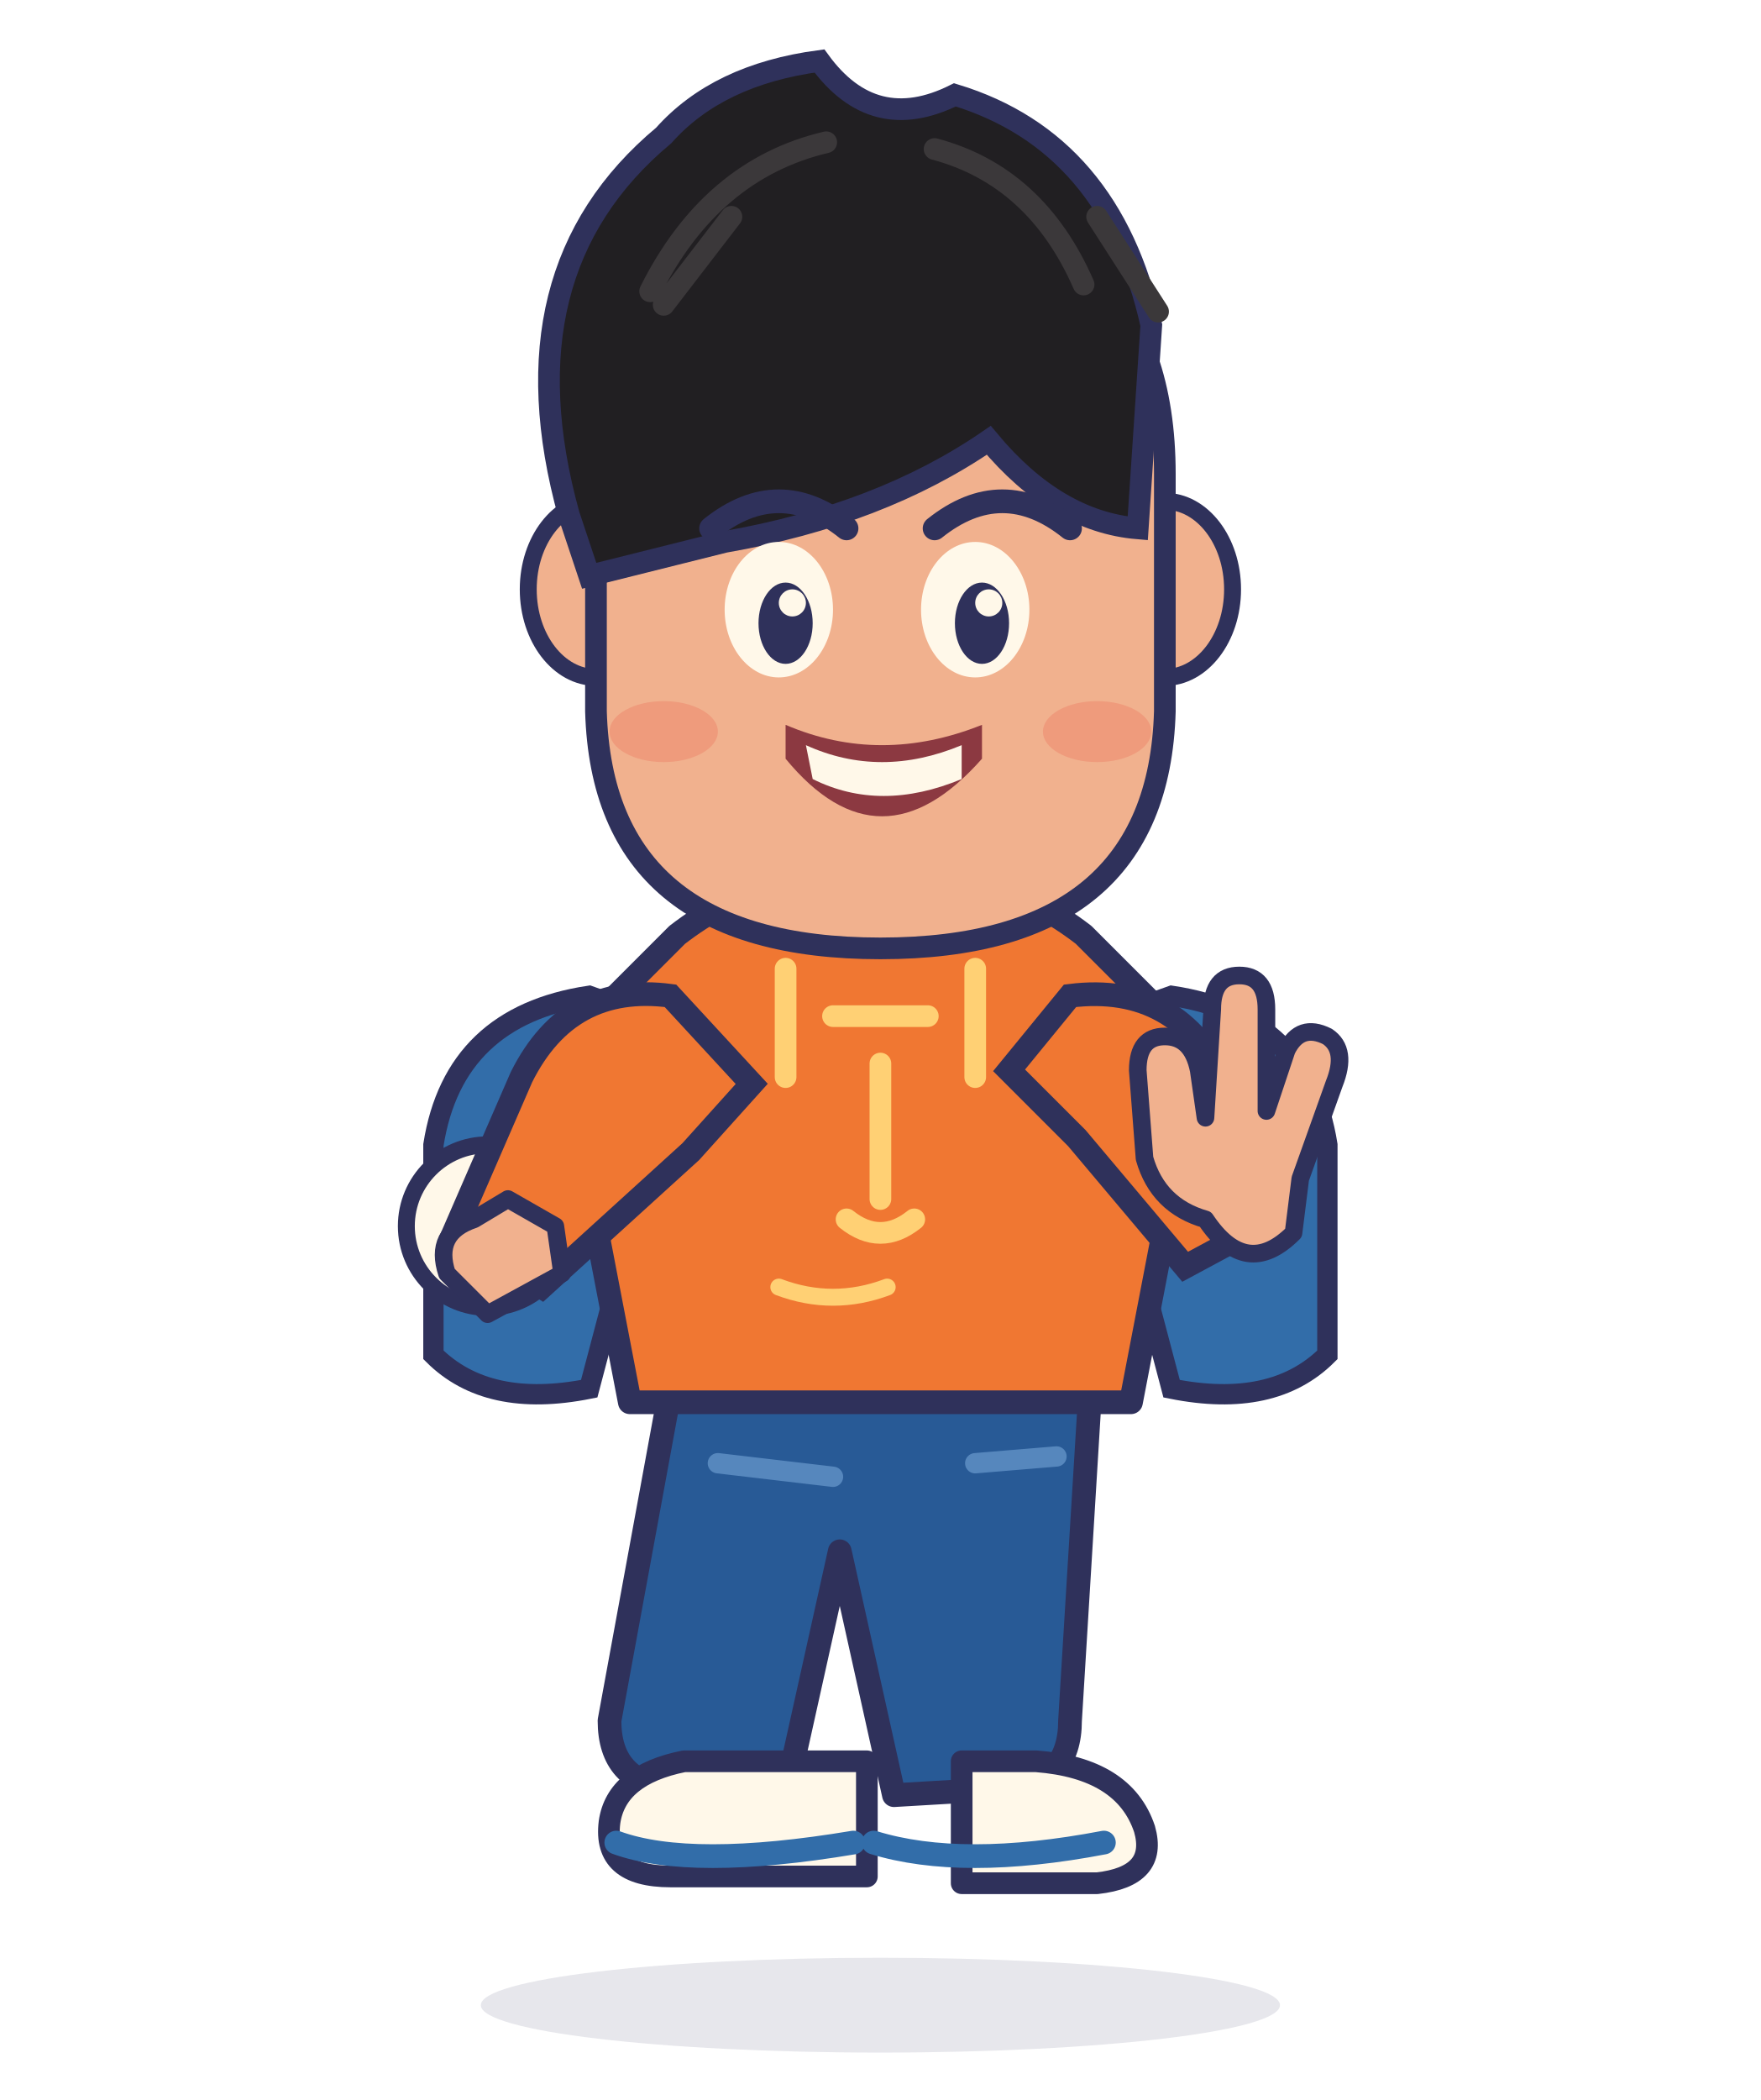
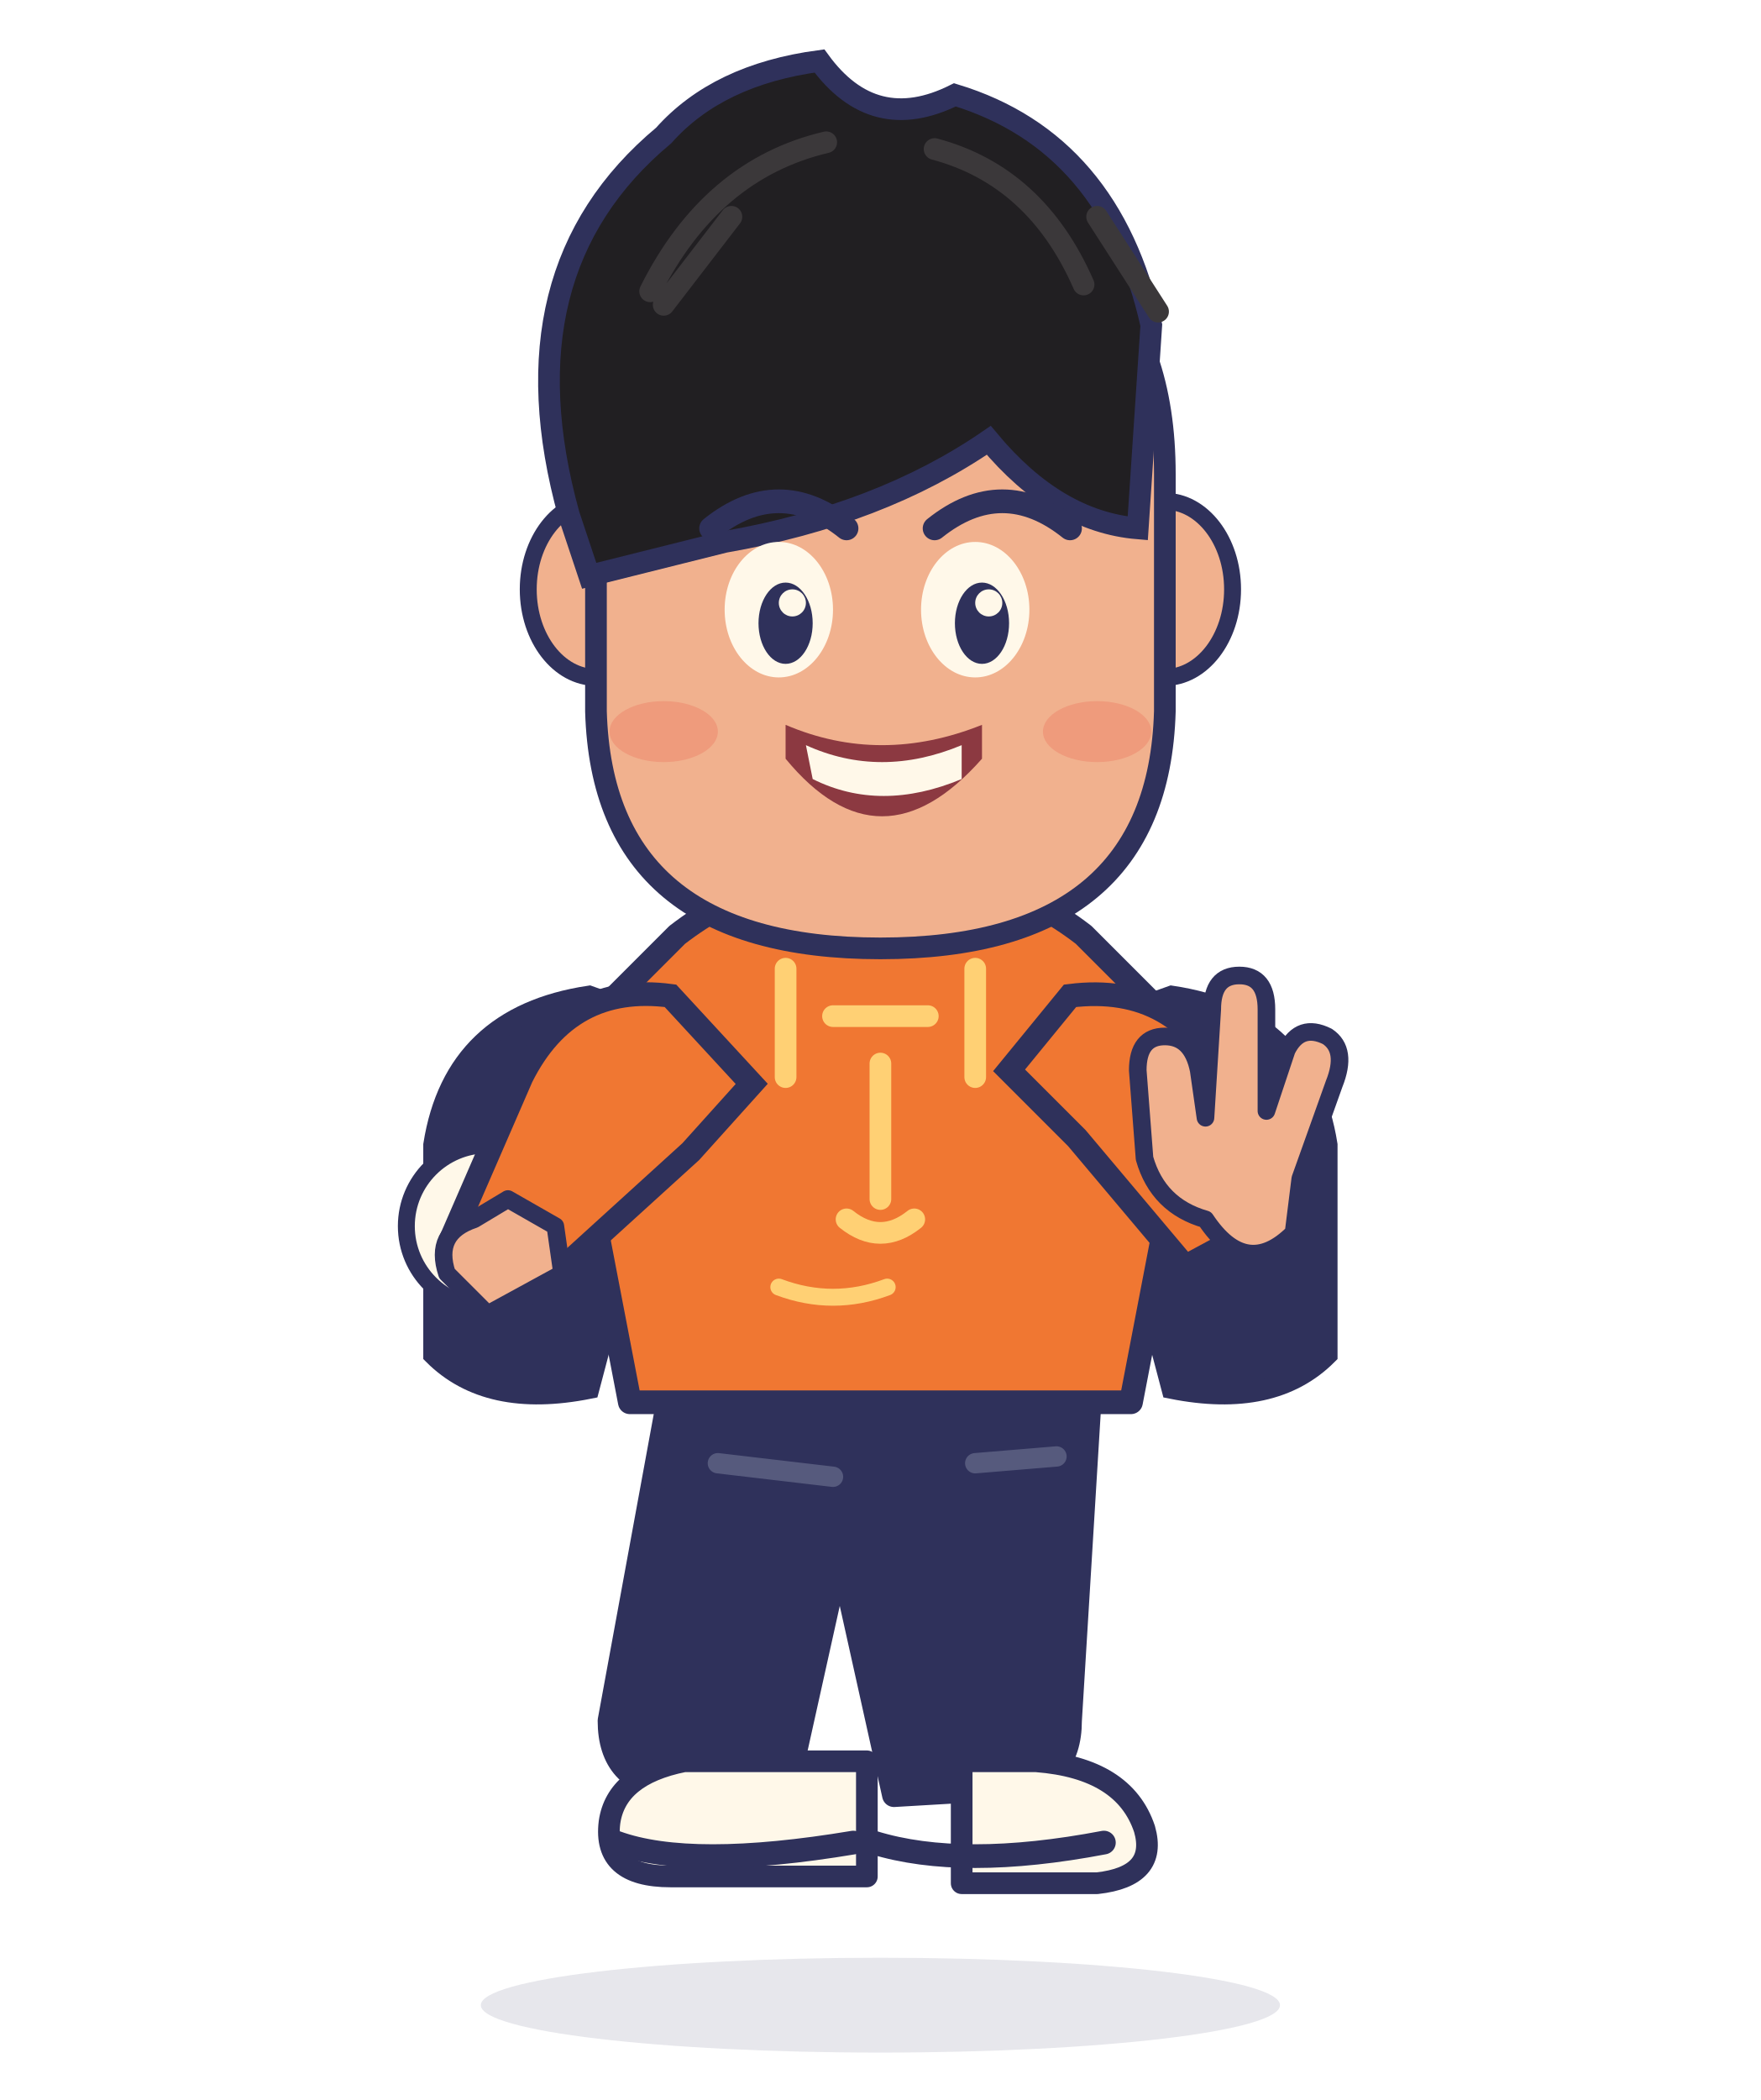
<svg xmlns="http://www.w3.org/2000/svg" viewBox="0 0 260 310" role="img" aria-label="Nusa — happy / thumbsUp">
  <ellipse cx="130" cy="296" rx="59" ry="7" fill="#2f315b" opacity=".12" />
-   <path d="M87 147q-20 3-23 22v31q8 8 23 5l14-53Zm86 0q20 3 23 22v31q-8 8-23 5l-14-53Z" fill="#326da9" stroke="#2f315b" stroke-width="3" />
-   <path d="M98 145q-8 17-5 43m68-43q8 17 5 43" fill="none" stroke="#326da9" stroke-width="10" stroke-linecap="round" />
+   <path d="M87 147q-20 3-23 22v31q8 8 23 5l14-53Zm86 0q20 3 23 22v31q-8 8-23 5l-14-53Z" fill="#2f315b" stroke="#2f315b" stroke-width="3" />
+   <path d="M98 145q-8 17-5 43m68-43q8 17 5 43" fill="none" stroke="#2f315b" stroke-width="10" stroke-linecap="round" />
  <circle cx="72" cy="181" r="12" fill="#fff8e9" stroke="#2f315b" stroke-width="2.5" />
  <path d="m72 171 3 9-3 11-3-11Z" fill="#ec765f" />
  <circle cx="72" cy="181" r="1.7" fill="#249d87" />
-   <path d="M99 205h62l-3 49q0 9-9 10l-17 1-8-36-8 36-17-1q-9-1-9-10Z" fill="#285a96" stroke="#2f315b" stroke-width="3.5" stroke-linejoin="round" />
-   <path d="m106 216 17 2m21-2 12-1" fill="none" stroke="#5687bd" stroke-width="3" stroke-linecap="round" />
+   <path d="M99 205h62l-3 49q0 9-9 10l-17 1-8-36-8 36-17-1q-9-1-9-10Z" fill="#2f315b" stroke="#2f315b" stroke-width="3.5" stroke-linejoin="round" />
+   <path d="m106 216 17 2m21-2 12-1" fill="none" stroke="#565a7d" stroke-width="3" stroke-linecap="round" />
  <path d="M111 260h17v17H99q-10 0-9-8 1-7 11-9Zm31 0h11q13 1 16 10 2 7-7 8h-20Z" fill="#fff8e9" stroke="#2f315b" stroke-width="3.2" stroke-linejoin="round" />
-   <path d="M91 272q11 4 35 0m3 0q13 4 34 0" fill="none" stroke="#326da9" stroke-width="3.5" stroke-linecap="round" />
+   <path d="M91 272q11 4 35 0m3 0q13 4 34 0" fill="none" stroke="#2f315b" stroke-width="3.5" stroke-linecap="round" />
  <path d="M108 116h44v27q-3 13-22 13t-22-13Z" fill="#f1b18e" stroke="#2f315b" stroke-width="2.5" />
  <path d="M100 138q13-10 30-10t30 10l17 17-10 52H93l-10-52Z" fill="#f07732" stroke="#2f315b" stroke-width="3.5" stroke-linejoin="round" />
  <path d="M116 143v16m28-16v16m-14-2v20m-7-27h14m-12 30q5 4 10 0" fill="none" stroke="#ffd074" stroke-width="3.2" stroke-linecap="round" />
  <path d="M115 190q8 3 16 0" fill="none" stroke="#ffd074" stroke-width="2.5" stroke-linecap="round" />
  <path d="M99 147q-15-2-22 12l-10 23 13 8 22-20 9-10Zm59 0q16-2 23 13l7 20-13 7-16-19-10-10Z" fill="#f07732" stroke="#2f315b" stroke-width="3.5" />
  <path d="M70 180q-6 2-4 8l6 6 11-6-1-7-7-4Zm108 0q-7-2-9-9l-1-13q0-5 4-5 4 0 5 5l1 7 1-16q0-5 4-5t4 5v15l3-9q2-4 6-2 3 2 1 7l-5 14-1 8q-7 7-13-2Z" fill="#f1b18e" stroke="#2f315b" stroke-width="2.6" stroke-linejoin="round" />
  <ellipse cx="88" cy="87" rx="10" ry="13" fill="#f1b18e" stroke="#2f315b" stroke-width="2.5" />
  <ellipse cx="172" cy="87" rx="10" ry="13" fill="#f1b18e" stroke="#2f315b" stroke-width="2.5" />
  <path d="M88 70q0-39 42-41 42 2 42 41v35q-1 35-42 35t-42-35Z" fill="#f1b18e" stroke="#2f315b" stroke-width="3.2" stroke-linejoin="round" />
  <path d="M84 76q-10-36 14-56 8-9 23-11 8 11 20 5 23 7 29 34l-2 30q-12-1-22-13-16 11-39 15l-20 5Z" fill="#211f22" stroke="#2f315b" stroke-width="3.2" />
  <path d="M96 43q9-18 26-22m16 1q15 4 22 20m-52-10-10 13m64-13 9 14" fill="none" stroke="#3b383a" stroke-width="3.2" stroke-linecap="round" />
  <path d="M105 78q10-8 20 0m13 0q10-8 20 0" fill="none" stroke="#2f315b" stroke-width="3.5" stroke-linecap="round" />
  <ellipse cx="115" cy="90" rx="8" ry="10" fill="#fff8e9" />
  <ellipse cx="144" cy="90" rx="8" ry="10" fill="#fff8e9" />
  <ellipse cx="116" cy="92" rx="4" ry="6" fill="#2f315b" />
  <ellipse cx="145" cy="92" rx="4" ry="6" fill="#2f315b" />
  <circle cx="117" cy="89" r="2" fill="#fff8e9" />
  <circle cx="146" cy="89" r="2" fill="#fff8e9" />
  <ellipse cx="98" cy="108" rx="8" ry="4.5" fill="#ec765f" opacity=".38" />
  <ellipse cx="162" cy="108" rx="8" ry="4.5" fill="#ec765f" opacity=".38" />
  <path d="M116 112q14 17 29 0v-5q-15 6-29 0Z" fill="#8c3941" />
  <path d="M119 110q11 5 23 0v5q-12 5-22 0Z" fill="#fff8e9" />
</svg>
